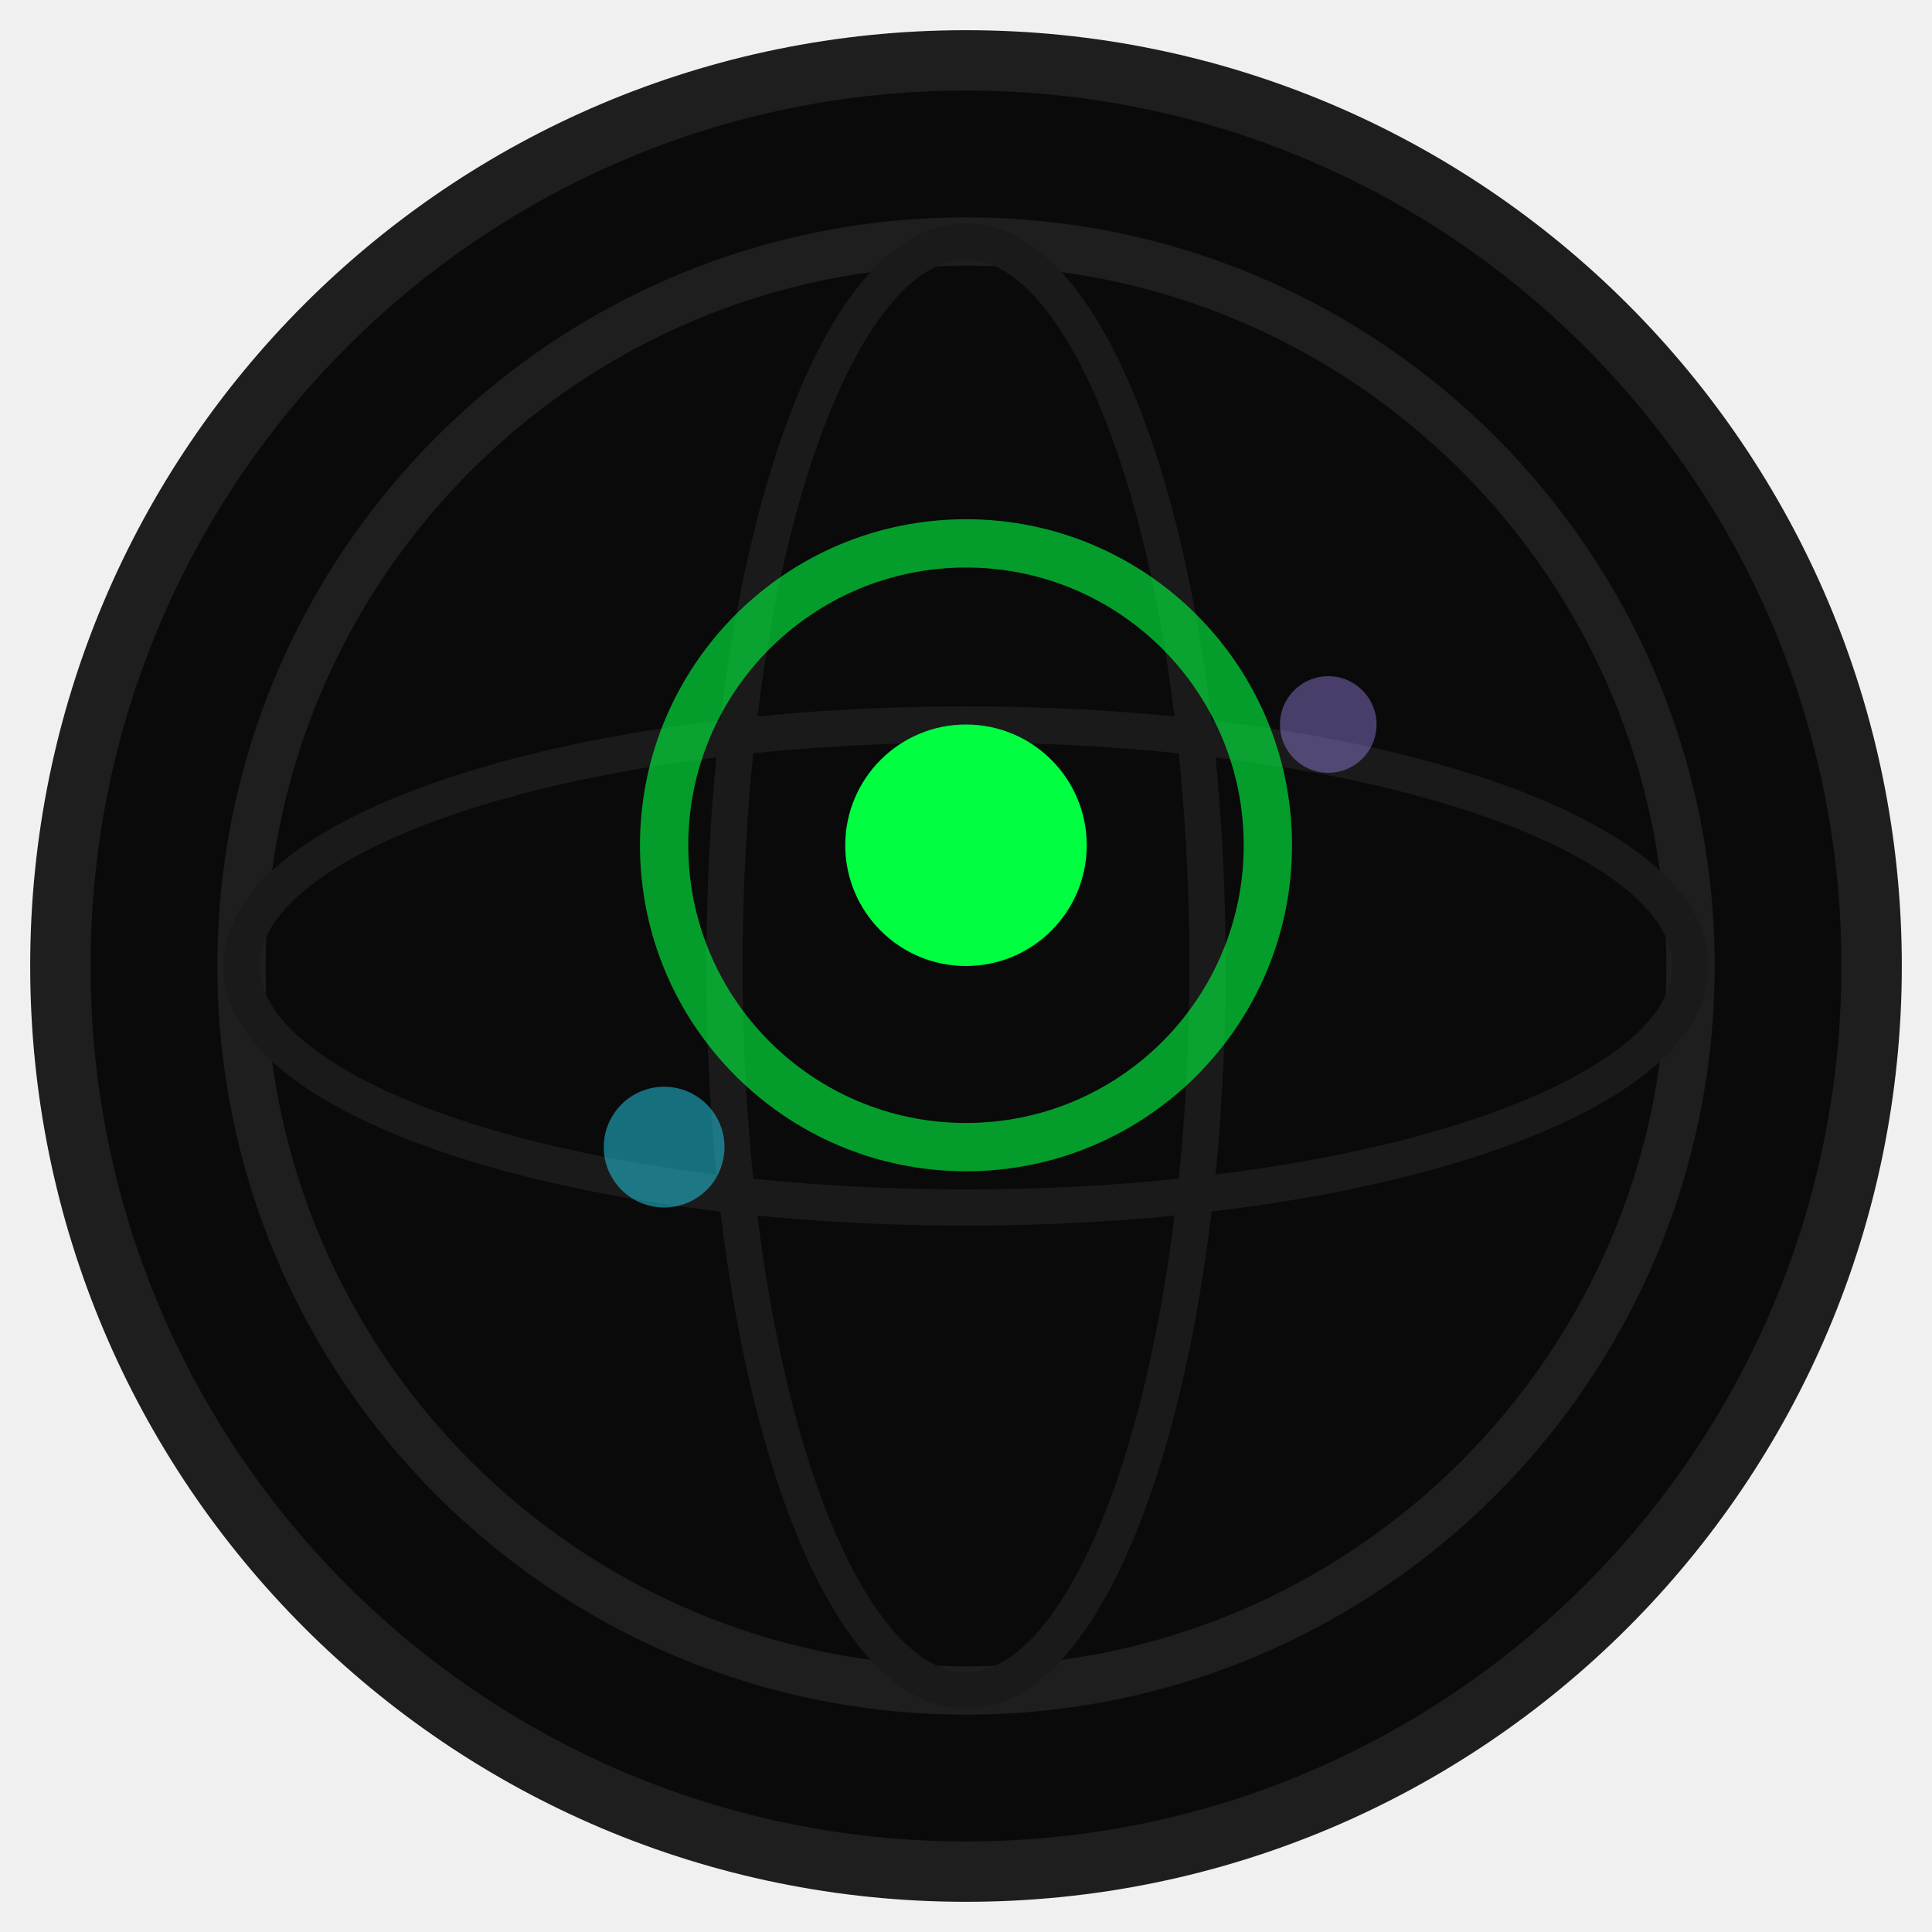
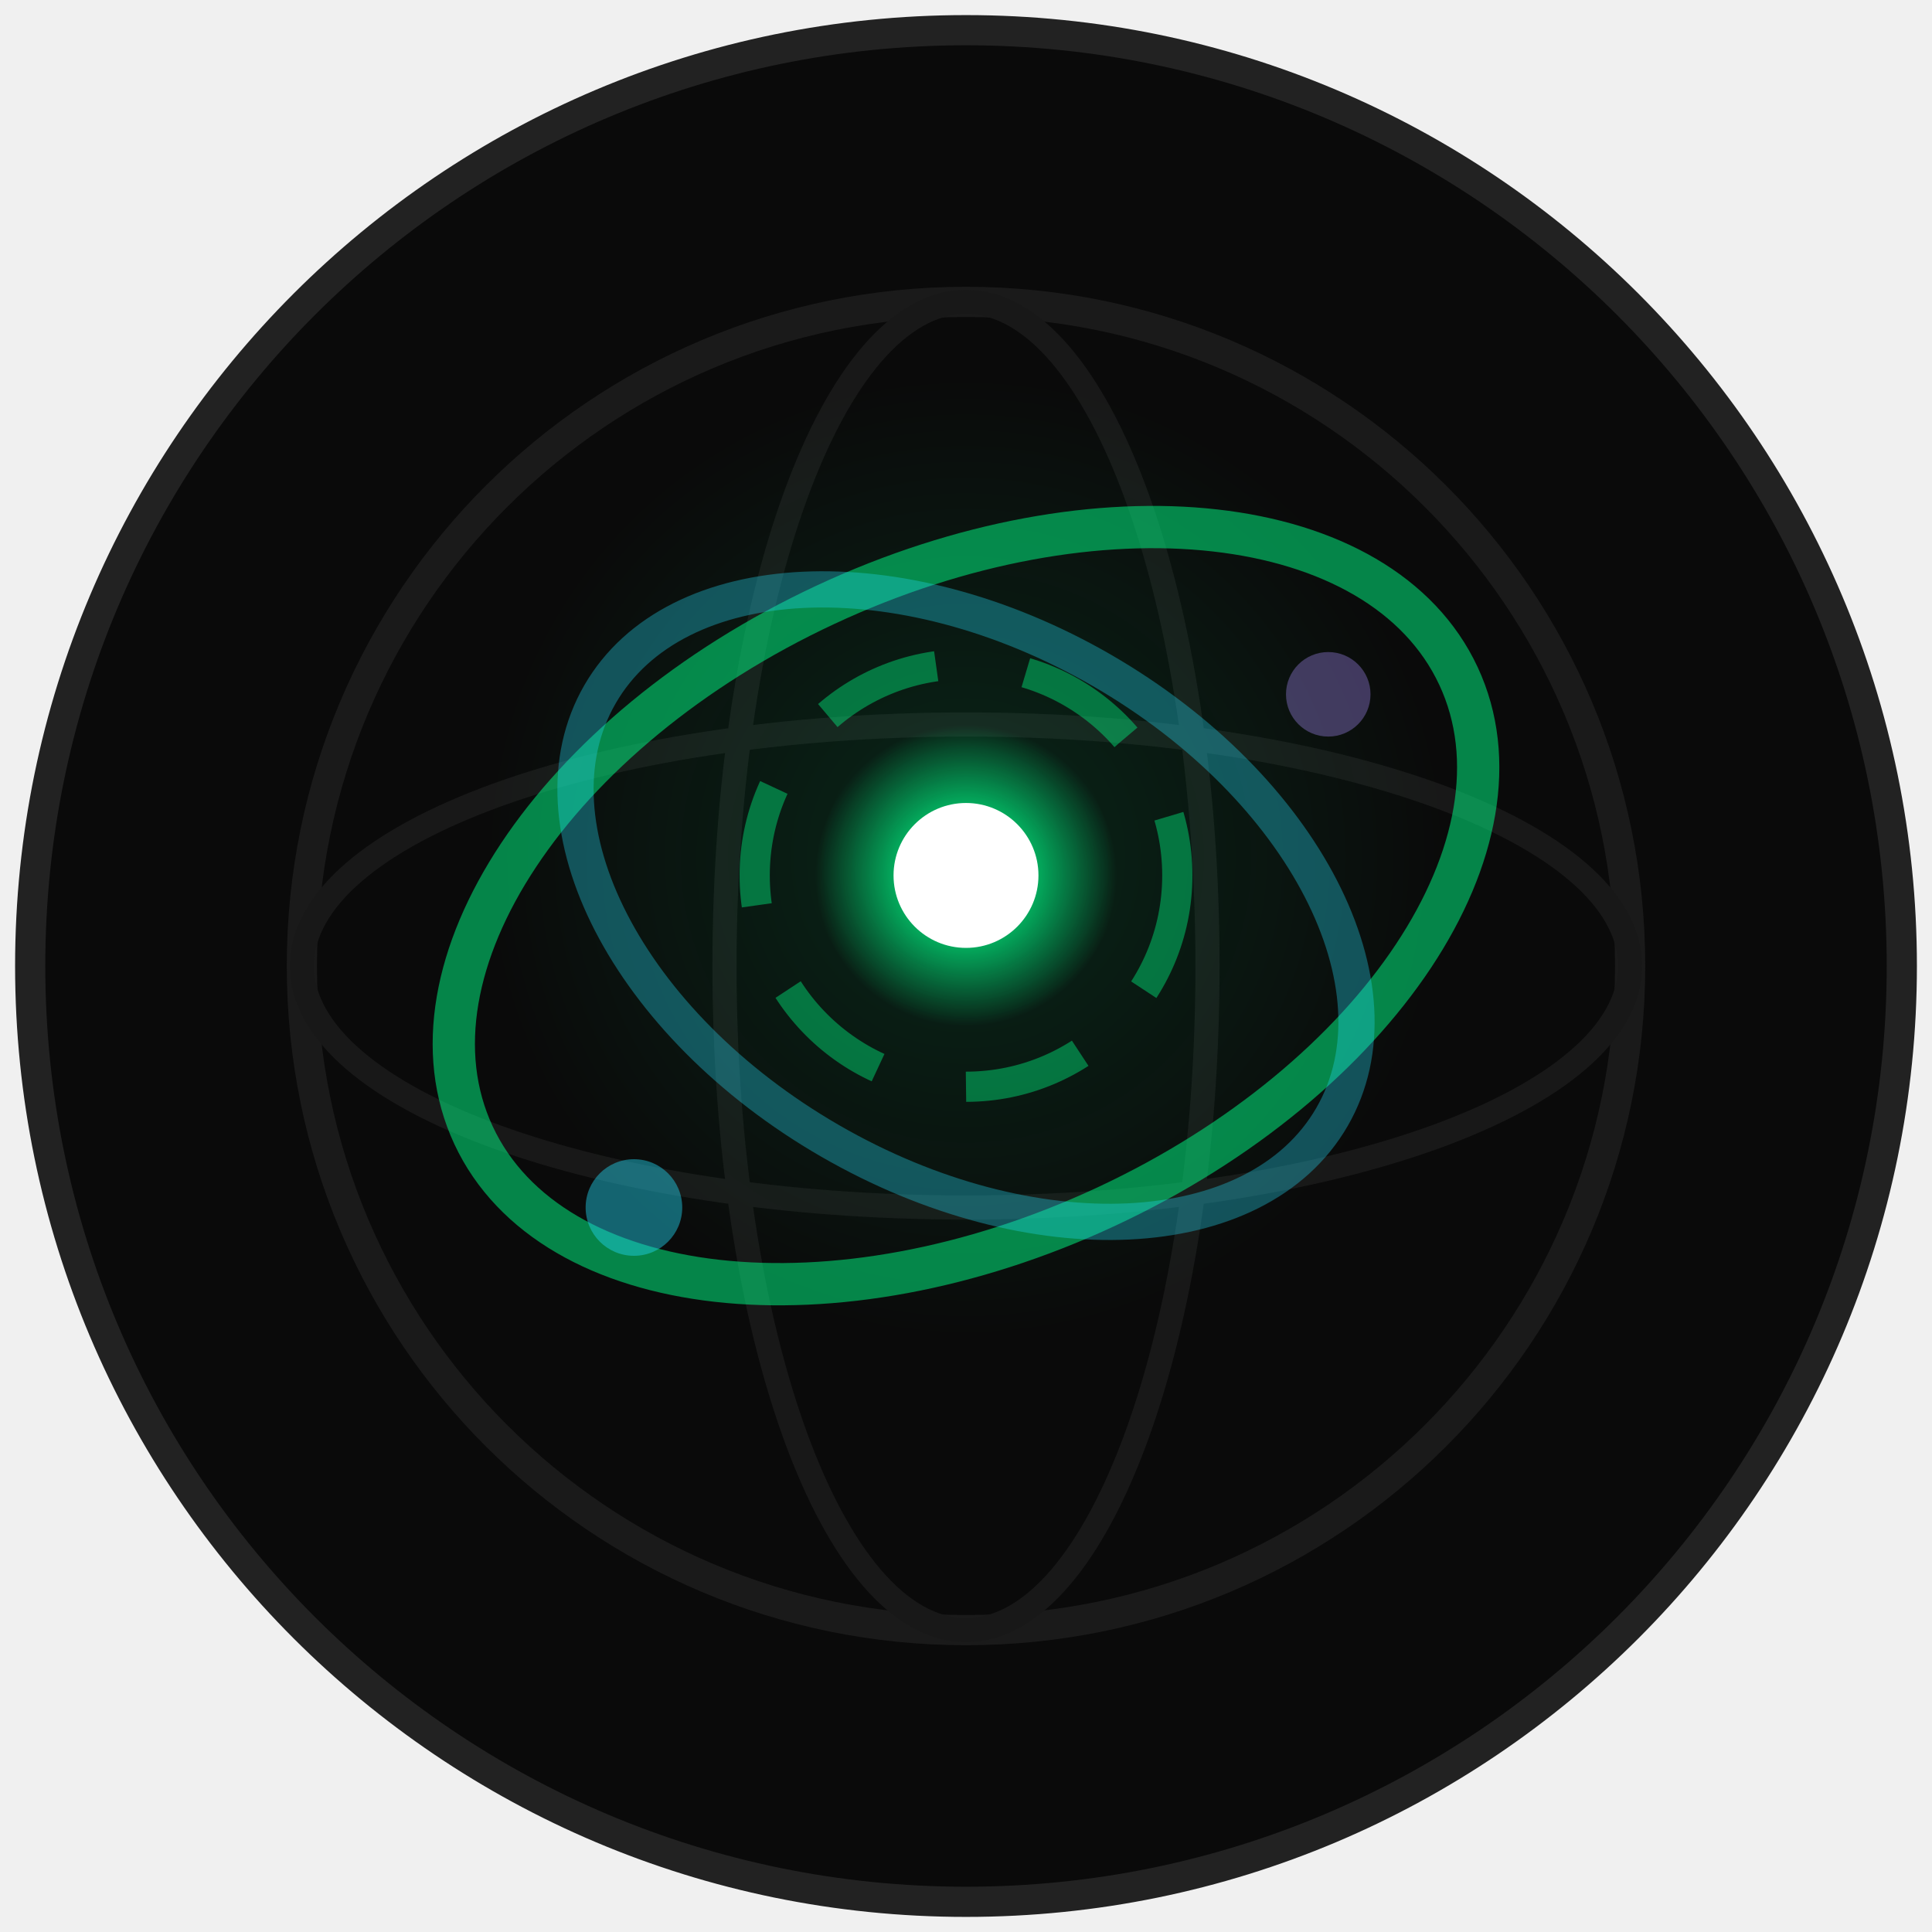
<svg xmlns="http://www.w3.org/2000/svg" viewBox="0 0 32 32">
-   <circle cx="16" cy="16" r="15" fill="#0a0a0a" stroke="#1e1e1e" stroke-width="1" />
-   <circle cx="16" cy="16" r="12" fill="none" stroke="#1e1e1e" stroke-width="0.8" />
-   <ellipse cx="16" cy="16" rx="12" ry="4" fill="none" stroke="#1a1a1a" stroke-width="0.6" />
-   <ellipse cx="16" cy="16" rx="4" ry="12" fill="none" stroke="#1a1a1a" stroke-width="0.6" />
-   <circle cx="16" cy="14" r="5" fill="none" stroke="#00ff41" stroke-width="0.8" opacity="0.6" />
-   <circle cx="16" cy="14" r="2" fill="#00ff41" />
-   <circle cx="11" cy="19" r="1" fill="#22d3ee" opacity="0.5" />
-   <circle cx="22" cy="12" r="0.8" fill="#a78bfa" opacity="0.4" />
+   <defs>
+     <radialGradient id="fg" cx="50%" cy="46%" r="40%">
+       <stop offset="0%" stop-color="#00ff88" stop-opacity="0.12" />
+       <stop offset="100%" stop-color="#00ff88" stop-opacity="0" />
+     </radialGradient>
+     <radialGradient id="a" cx="50%" cy="50%" r="50%">
+       <stop offset="0%" stop-color="#fff" />
+       <stop offset="40%" stop-color="#00ff88" />
+       <stop offset="100%" stop-color="#00ff88" stop-opacity="0" />
+     </radialGradient>
+   </defs>
+   <circle cx="16" cy="16" r="15.5" fill="#0a0a0a" stroke="#222" stroke-width="0.5" />
+   <circle cx="16" cy="16" r="11" fill="none" stroke="#1a1a1a" stroke-width="0.5" />
+   <ellipse cx="16" cy="16" rx="11" ry="4" fill="none" stroke="#181818" stroke-width="0.4" />
+   <ellipse cx="16" cy="16" rx="4" ry="11" fill="none" stroke="#181818" stroke-width="0.4" />
+   <circle cx="16" cy="15" r="10" fill="url(#fg)" />
+   <ellipse cx="16" cy="15" rx="9" ry="5.5" fill="none" stroke="#00ff88" stroke-width="0.7" opacity="0.5" transform="rotate(-25 16 15)" />
+   <ellipse cx="16" cy="15" rx="7" ry="4.5" fill="none" stroke="#22d3ee" stroke-width="0.6" opacity="0.35" transform="rotate(30 16 15)" />
+   <circle cx="16" cy="14.5" r="3.5" fill="none" stroke="#00ff88" stroke-width="0.5" stroke-dasharray="2 1.5" opacity="0.4" />
+   <circle cx="16" cy="14.5" r="2.5" fill="url(#a)" opacity="0.7" />
+   <circle cx="16" cy="14.5" r="1.2" fill="#fff" />
+   <circle cx="10.5" cy="20" r="0.8" fill="#22d3ee" opacity="0.45" />
+   <circle cx="22" cy="11.5" r="0.7" fill="#a78bfa" opacity="0.35" />
</svg>
